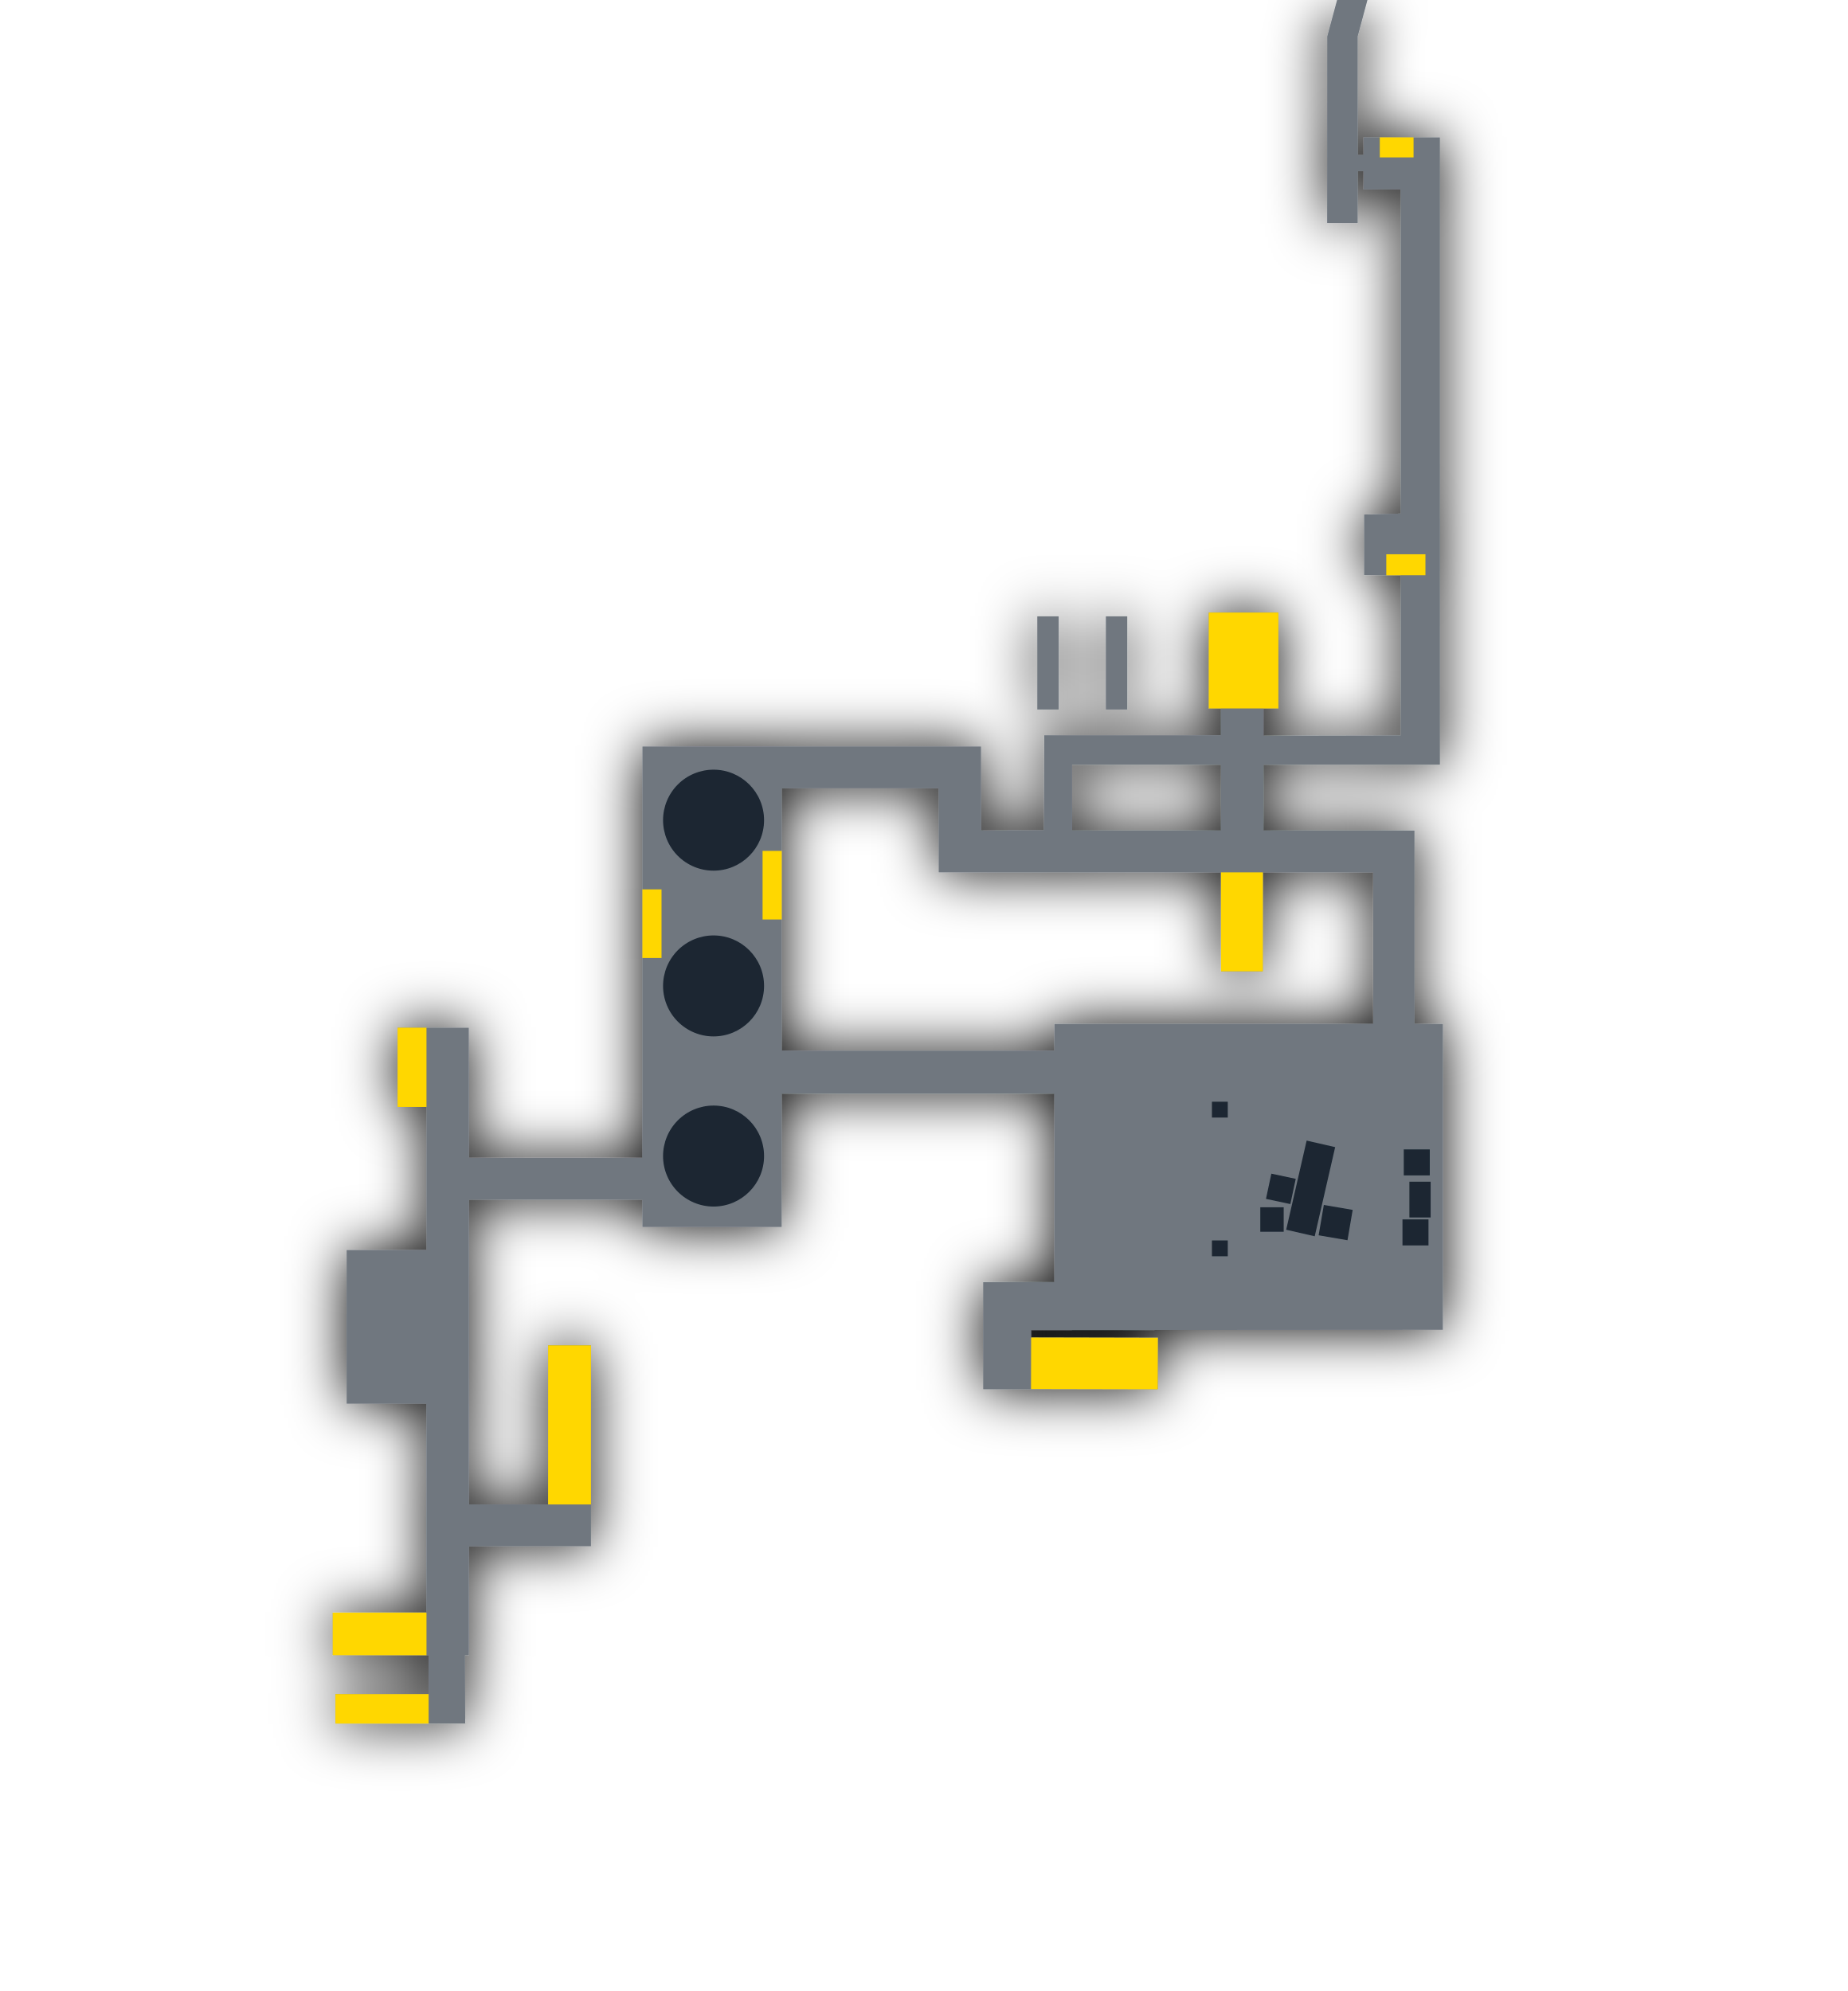
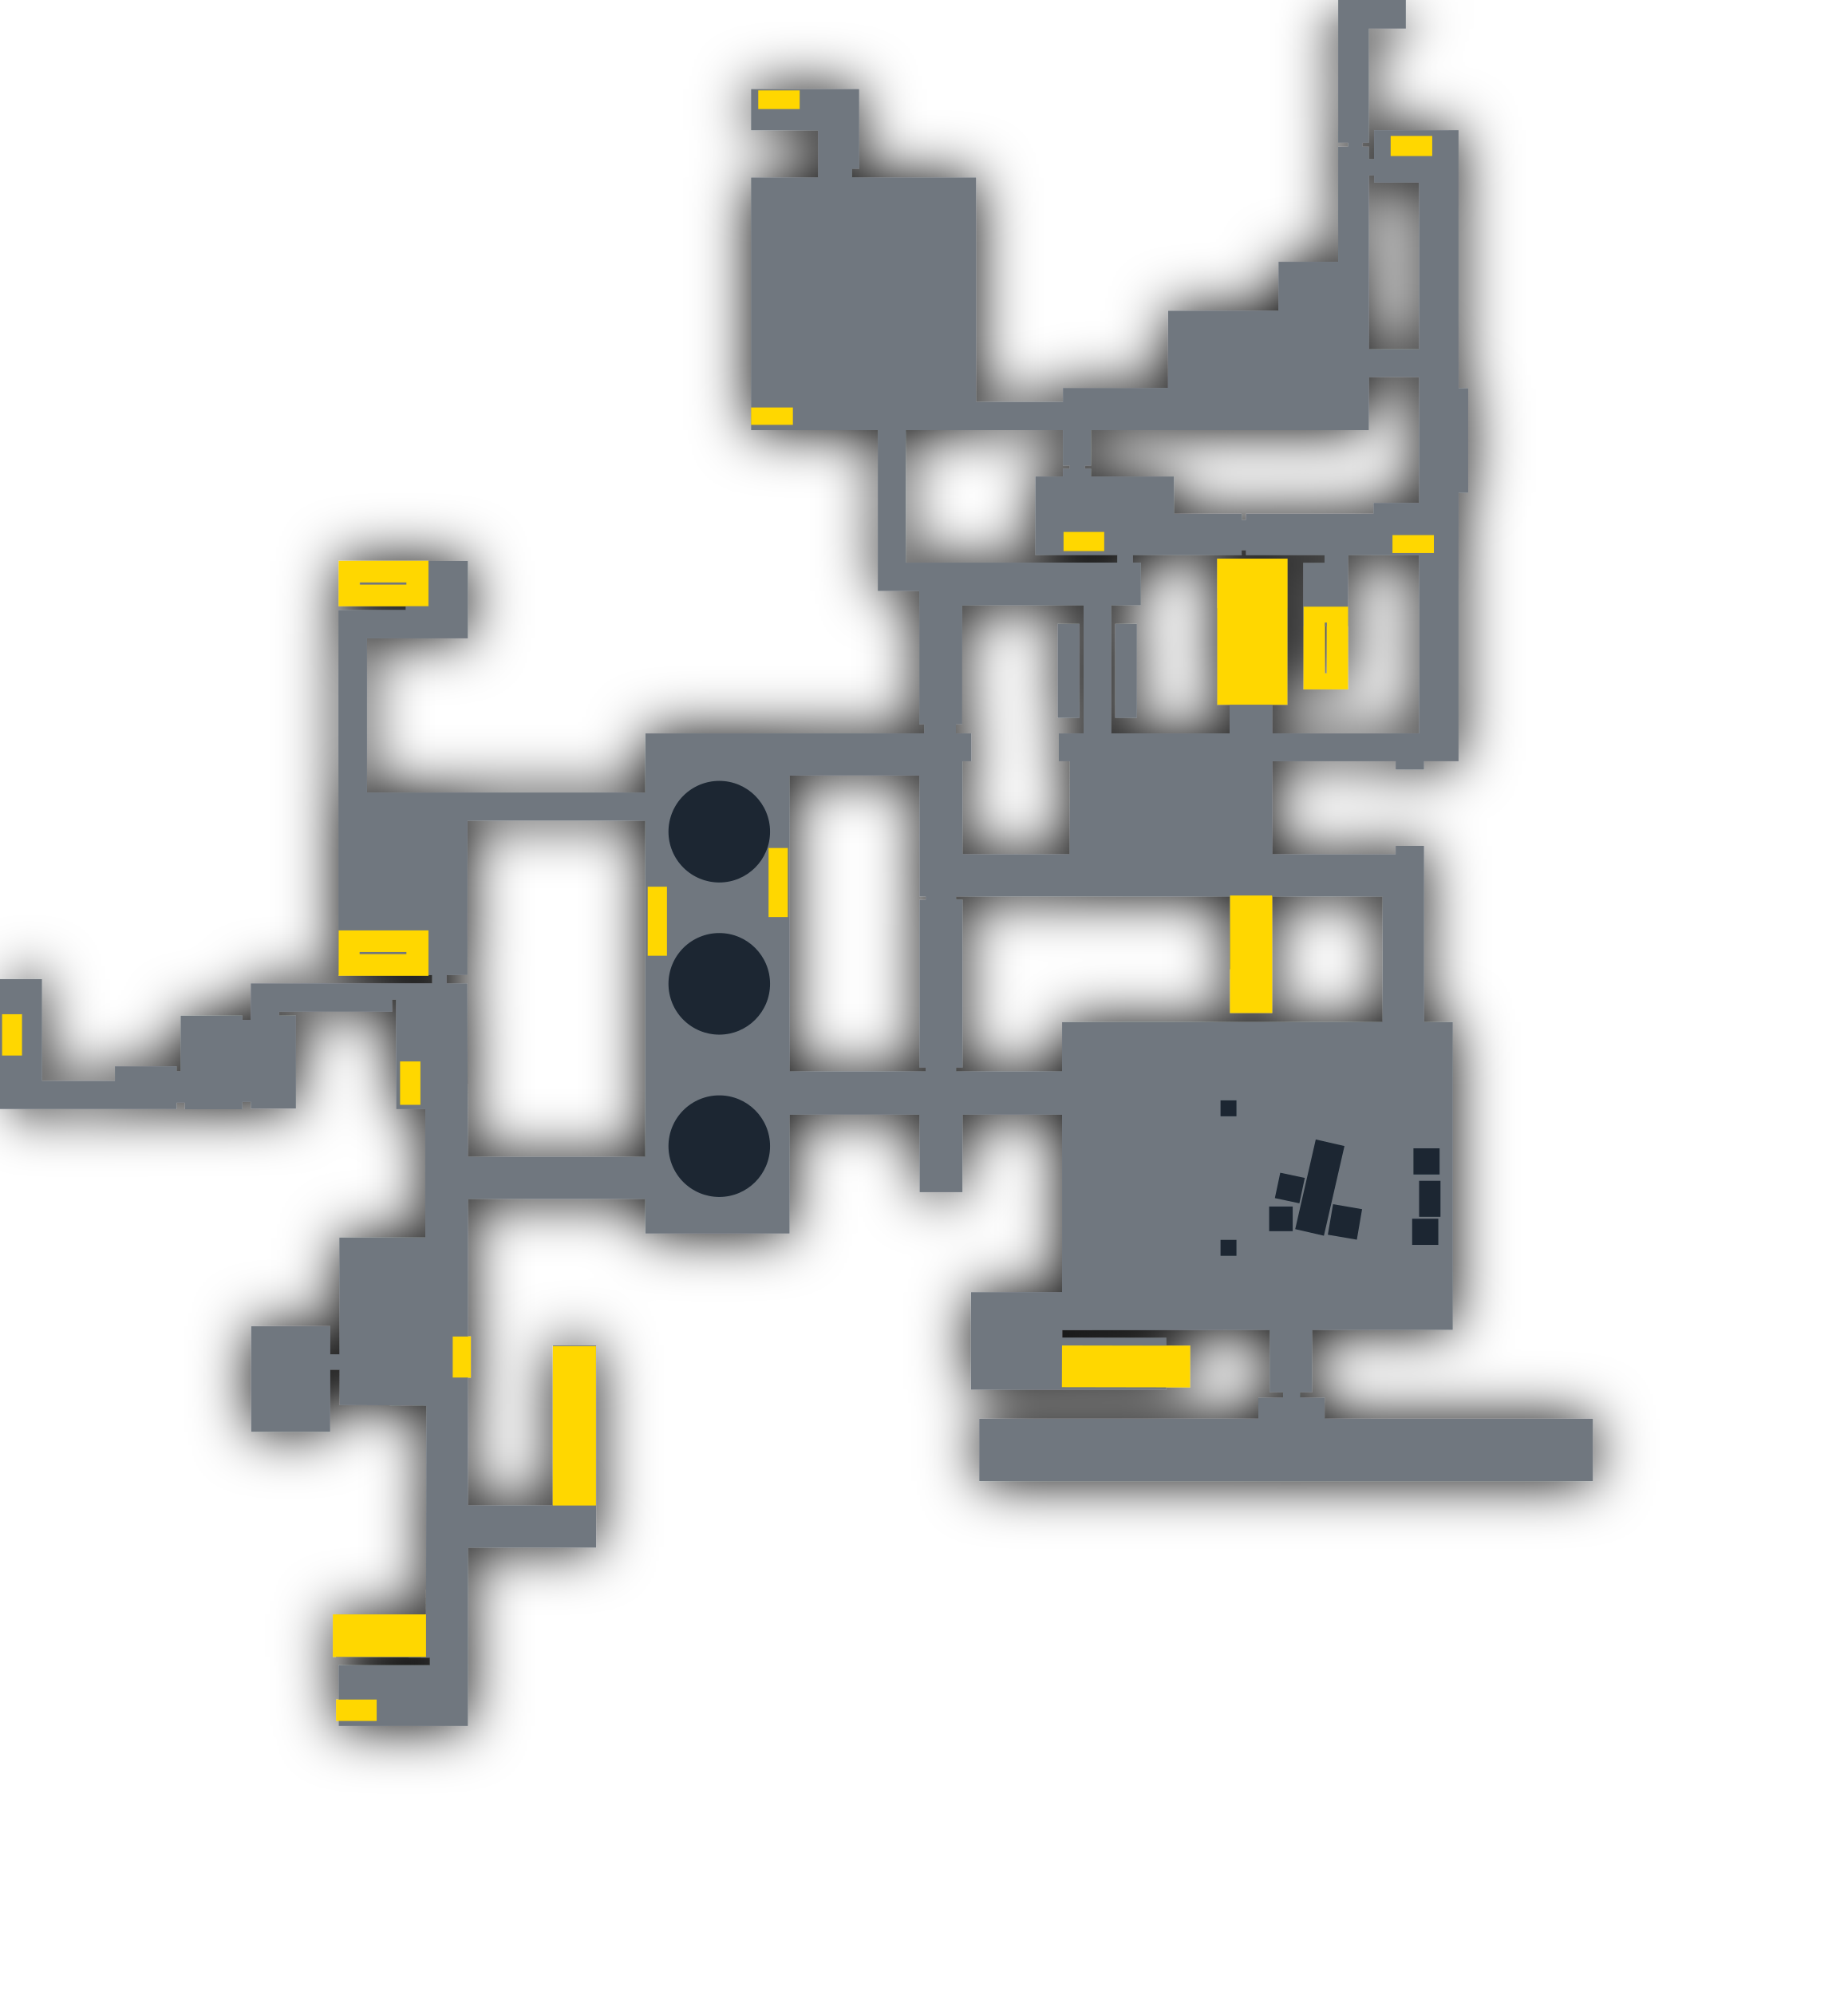
- <svg xmlns="http://www.w3.org/2000/svg" xmlns:xlink="http://www.w3.org/1999/xlink" xml:space="preserve" id="svg176" width="131.571" height="141.8" version="1.1" viewBox="0 0 131.571 141.8">
+ <svg xmlns="http://www.w3.org/2000/svg" xmlns:xlink="http://www.w3.org/1999/xlink" xml:space="preserve" id="svg176" width="130.818" height="141.232" version="1.1" viewBox="0 0 130.818 141.232">
  <style id="style_common">
    .trees { fill:#144043 }
    .cement { fill:#c6c2c2 }
    .land { fill:#1f5054 }
    .rock { fill:#dcd5b6 }
    .water { fill:#4a6b96 }
    .wood { fill:#593700 }
    .tarmac { fill:#768089 }
    .gravel { fill:#946d3e }
    .building { fill:#1a2632 }
    .floor { fill:#70777f }
    .locked { fill:#37414c }
    .map_border { fill:none;stroke:#000;stroke-width:2 }
    .fence { fill:none;stroke:#c4e3c3;stroke-width:1 }
    .road_tarmac { fill:none;stroke:#888 }
    .road_gravel { fill:none;stroke:#946d3e }
    .road_small { stroke-width:5 }
    .road_medium { stroke-width:8 }
    .road_large { stroke-width:12 }
    .railroad { fill:none;stroke:#914833;stroke-dasharray:6;stroke-width:3 }
    .powerline { fill:none;stroke:#ffce00;stroke-width:2;stroke-miterlimit:10;stroke-dasharray:6,6 }
    .danger { fill:red;fill-opacity:.4;stroke:red;stroke-dasharray:4,2;stroke-width:2 }
    .danger_small { fill:red;fill-opacity:.4;stroke:red;stroke-dasharray:2,1;stroke-width:1 }
    .task { fill:#000 }
    .stairs { fill:#FFD700 }
    .shadow { filter:drop-shadow(0 0 2px #000) }
  </style>
  <style id="style_factory">
    .wall { fill:none;stroke:#000;stroke-width:0.2; }
  </style>
  <defs id="defs1">
-     <path id="stair-1" d="M39.029 95.817v11.331h3.052V95.817Z" />
-     <path id="stair-2" d="M30.369 114.855h-6.676v3.026h6.676Z" />
-     <path id="stair-3" d="M23.883 120.654h6.638v2.098h-6.638Z" />
-     <path id="stair-4" d="M28.308 73.193v5.646h2.06v-5.646Z" />
-     <path id="stair-7" d="m73.423 95.264 9.023.019-.008 3.662-9.023-.019Z" />
-     <path id="stair-8" d="M86.947 62.13v7.05h2.976v-7.05Z" />
-     <path id="stair-220" d="M86.07 50.455v-6.829h4.96v6.829Z" />
-     <path id="stair-221" d="M98.714 40.967h2.787v-1.492h-2.787Z" />
-     <path id="stair-222" d="M98.251 9.786v1.424h2.404V9.786Z" />
-     <path id="stair-223" d="M45.743 63.342h1.362v4.886h-1.362Z" />
-     <path id="stair-224" d="M54.301 60.601h1.362v4.886h-1.362Z" />
-     <path id="stair-69" d="M18.197 112.104v5.854h2.736v-5.854Zm1.303 1.125h.131v3.602h-.131Z" />
-     <path id="stair-96" d="M13.955 71.277v5.854h2.736v-5.854Zm1.303 1.125h.131v3.602h-.131Z" />
-     <path id="stair-97" d="M52.108 94.256v5.853h2.736v-5.853Zm1.303 1.125h.131v3.602h-.131Z" />
-     <path id="stair-100" d="M70.162 91.97v5.854h2.736v-5.854Zm1.303 1.125h.131v3.602h-.131Z" />
-     <path id="stair-101" d="M96.827 22.38h-5.854v2.736h5.854Zm-1.125 1.303v.131h-3.602v-.131Z" />
-     <path id="stair-129" d="M47.859 43.867v4.482h2.736v-4.482Zm1.303.861h.131v2.758h-.131Z" />
-     <path id="stair-62" d="M27.88 30.243h-2.726v-4.155H27.88" />
-     <path id="stair-127" d="M30.14 40.345H24.455v3.205h5.685Zm-1.093 1.526v.153h-3.498v-.153Z" />
-     <path id="stair-128" d="M30.178 66.403h-5.685v3.205h5.685Zm-1.093 1.526v.153h-3.498v-.153Z" />
-     <path id="stair-63" d="M24.593 88.272h2.914v1.279h-2.914" />
-     <path id="stair-130" d="M24.593 72.331h2.914v1.279h-2.914" />
-     <path id="stair-131" d="m83.971 41.41-1.441.004.013 5.216 1.44-.004Z" />
-     <path id="stair-132" d="M83.361 40.002h1.225v-4.255h-1.225Z" />
-     <path id="stair-140" d="M33.248 95.14h-1.279v2.904h1.279Z" />
-     <path id="stair-141" d="M47.47 95.66h-1.279v2.904h1.279Z" />
-     <path id="stair-155" d="M52.484 25.384v-4.169h-1.172v4.169Z" />
-     <path id="stair-226" d="M70.657 25.384v-4.169H69.485v4.169Z" />
+     <path id="stair-1" d="M39.143 95.297V106.58h3.052V95.297Z" />
+     <path id="stair-2" d="M30.162 114.287h-6.596v3.006h6.596Z" />
+     <path id="stair-3" d="M23.794 120.316h2.874v1.517h-2.874Z" />
+     <path id="stair-4" d="M28.325 75.143v3.071h1.44v-3.071Z" />
+     <path id="stair-7" d="m75.189 95.25 9.07.016-.008 2.951-9.07-.016Z" />
+     <path id="stair-8" d="M87.087 63.396v8.309h2.976v-8.309Z" />
+     <path id="stair-220" d="M86.183 49.887V39.552h4.96V49.887Z" />
+     <path id="stair-221" d="M98.587 39.146h2.931v-1.265h-2.931Z" />
+     <path id="stair-222" d="M98.458 9.622v1.424H101.4V9.622Z" />
+     <path id="stair-223" d="M45.857 62.773h1.362v4.886h-1.362Z" />
+     <path id="stair-224" d="M54.414 60.033h1.362v4.886h-1.362Z" />
+     <path id="stair-69" d="M18.214 111.316v6.069H20.95v-6.069Zm1.303 1.166h.131v3.735h-.131Z" />
+     <path id="stair-96" d="M14.176 69.464v5.854h2.736v-5.854Zm1.303 1.125h.131v3.602h-.131Z" />
+     <path id="stair-97" d="M52.088 93.471v6.046h2.736v-6.046Zm1.303 1.162h.131v3.72h-.131Z" />
+     <path id="stair-100" d="M70.335 93.471v6.046h2.736v-6.046Zm1.303 1.162h.131v3.72h-.131Z" />
+     <path id="stair-101" d="M96.729 21.854h-5.854V24.59h5.854Zm-1.125 1.303v.131h-3.602v-.131Z" />
+     <path id="stair-129" d="M46.685 43.537v6.055h2.736v-6.055Zm1.303 1.164h.131v3.725h-.131Z" />
+     <path id="stair-62" d="M28.031 29.732h-2.726v-4.155h2.726" />
+     <path id="stair-127" d="M30.335 39.708h-6.357v3.205h6.357Zm-1.563 1.526v.153h-3.312v-.153Z" />
+     <path id="stair-128" d="M30.335 65.867h-6.357v3.205h6.357Zm-1.563 1.526v.153H25.46v-.153Z" />
+     <path id="stair-63" d="M24.729 87.381h2.914v1.279h-2.914" />
+     <path id="stair-130" d="M24.742 72.319h2.914v1.279h-2.914" />
+     <path id="stair-131" d="m84.053 42.674-1.441.003.013 3.727 1.44-.003Z" />
+     <path id="stair-132" d="M83.383 39.415h1.225v-5.459h-1.225Z" />
+     <path id="stair-140" d="M33.332 94.616h-1.279v2.904h1.279Z" />
+     <path id="stair-141" d="M47.727 94.659h-1.279v2.904h1.279Z" />
+     <path id="stair-155" d="M52.506 20.887v-3.448h-1.172v3.448Z" />
+     <path id="stair-226" d="M70.98 25.549V21.945h-1.172v3.604Z" />
+     <path id="stair-134" d="M92.297 42.948v5.854h3.141v-5.854Zm1.495 1.125h.15v3.602h-.15Z" />
+     <path id="stair-135" d="M12.011 65.049h3.228v1.376h-3.228Z" />
+     <path id="stair-136" d="M53.684 6.4h2.932v1.32h-2.932Z" />
+     <path id="stair-138" d="M53.18 30.076h2.956v-1.229h-2.956Z" />
+     <path id="stair-139" d="M78.177 37.657H75.299v1.357h2.878Z" />
+     <path id="stair-143" d="M.148 74.724v-2.925H1.558v2.925Z" />
  </defs>
  <g id="Basement" class="shadow">
    <g id="Floor-b" class="floor">
-       <path d="M78.745 43.893h1.526v6.638h-1.526Z" />
-       <path d="M73.861 43.893h1.526v6.638h-1.526Z" />
-       <path d="M23.883 120.654h6.638v-2.773H23.692v-3.026h6.676V99.976H24.684V89.026h5.685V78.84h-2.06v-5.646h5.074v9.271h12.361V53.164h24.112v5.99l4.483-.02.019-6.772H86.947v-1.908h-.877v-6.829h4.96v6.829h-1.068v1.946l9.786-.019V40.975l-2.613-.02v-4.31l2.613-.067V13.486h-2.651v-1.297h-.42v3.701h-2.175l.005-13.296.701-2.594h2.164l-.695 2.592v8.453h.42V9.786h5.436V54.461H89.961v4.693H100.72v13.773h2.022v21.784l-29.319.019v.534l9.023.019v3.662H70.008v-7.63h5.074V77.886H55.663v9.5h-9.92v-1.946H33.383v21.708h5.646V95.817h3.052v14.307h-8.698v7.757h-.277l.021 4.871h-9.244Zm51.2-47.728H97.782V62.13h-7.859v7.05H86.947v-7.05H66.841v-5.99H55.663V74.834h19.419ZM86.947 54.461H76.341v4.693H86.947Z" />
+       <path d="M78.959 44.171h1.526v6.638h-1.526z" />
+       <path d="M74.888 44.171h1.526v6.638h-1.526z" />
+       <path d="m94.744 0-.002 10.102h.715v.285h-.715l-.002 8.146h-4.221v3.469h-7.818v5.463h-7.441v.988h-6.154V12.566h-8.785v-.631h.504V6.303h-7.648v2.922h4.748v3.342h-4.748v17.883h8.973V41.834h2.938v9.434h.346v.652H45.693v4.186h-19.711V45.191h7.141v-5.477H25.5v1.701h3.238v1.777h-4.777v25.83h6.645v.596H17.758v2.596h-.607v-.31H12.793v3.93h-.301v-.35H8.139v1.041H2.971v-7.213H0v9.199H12.492v-.451h.6v.465h4.059v-.523h.619v.475h3.18v-6.572h-1.203v-.285h8.002v-.857h.297l.004 7.754h2.061v9.092h-6.086l.02 8.274h-.672v-1.998h-5.588v7.474h5.588v-4.398h.676l.006 2.508 6.137.029-.029 14.82-6.373-.029v3.026l6.654.029v.545h-6.465v4.297h9.148v-12.629h9.08V95.248h-3.053v11.332H33.125V84.871h12.568v2.453h10.205v-8.416h9.213v5.49h3.031v-5.49h7.053v12.568h-6.449v6.9h13.812v-3.662l-7.357-.019v-.533l14.703-.012v4.408h.94v.395h-1.754v1.483H69.334v4.419h43.439v-4.419H93.781v-1.483h-1.752v-.395h.863v-4.41l9.962-.006V72.357h-2.037V59.883h-2.002v.598h-8.742v-6.59h8.742v.586h2.002v-.586h2.446V34.883h.683v-7.396h-.683V9.217l-5.976.007v2.052l-.376-.007v-.882h-.461v-.285h.461V2.023h2.621V-0Zm2.168 12.414.376.007v.504l3.191-.007v11.814h-3.567zm0 14.274h3.567v8.916h-3.233v.771h-9.021v.445h-.32v-.445h-4.791v-2.643h-5.877v-.543h-.439v-.227l.439.004v-2.518h19.676ZM64.123 30.449h11.137v2.5l.486.004v.236h-.486v.543h-1.949v5.557h5.803v.543H64.123Zm23.781 8.494h.32v.346h5.557v.568h-1.506v4.471h3.162v-5.039h5.042v12.631H90.074v-2.033h1.068v-6.828h-4.959v6.828h.877v2.033H78.668v-9.074h2.1V39.832h-.568v-.543h7.705zM68.123 42.846h8.594v9.074h-1.75v1.971h.785l-.016 6.59h-7.594v-6.59h.623v-1.971h-1.086v-.652h.443ZM55.898 54.895h9.213v8.561h.438v.244h-.438v11.873h.438v.283h-9.65Zm-22.805 3.193h12.6v23.809H33.123l-.041-12.277h-1.476v-.596h1.488zm34.588 5.367h19.379v5.156h2.975v-5.156h7.859v8.902H75.195v3.498h-7.514v-.283h.461V63.699h-.461z" />
    </g>
    <g id="Stairs-b" class="stairs">
      <g id="Connector-Ground_Floor">
-         <use xlink:href="#stair-1" id="use101" x="0" y="0" />
-         <use xlink:href="#stair-2" id="use102" x="0" y="0" />
-         <use xlink:href="#stair-3" id="use103" x="0" y="0" />
-         <use xlink:href="#stair-4" id="use104" x="0" y="0" />
-         <use xlink:href="#stair-7" id="use105" x="0" y="0" />
-         <use xlink:href="#stair-8" id="use106" x="0" y="0" />
-         <use xlink:href="#stair-220" id="use107" x="0" y="0" />
-         <use xlink:href="#stair-221" id="use108" x="0" y="0" />
-         <use xlink:href="#stair-222" id="use109" x="0" y="0" />
-         <use xlink:href="#stair-223" id="use110" x="0" y="0" />
-         <use xlink:href="#stair-224" id="use111" x="0" y="0" />
+         <use xlink:href="#stair-1" />
+         <use xlink:href="#stair-2" />
+         <use xlink:href="#stair-3" />
+         <use xlink:href="#stair-4" />
+         <use xlink:href="#stair-7" />
+         <use xlink:href="#stair-8" />
+         <use xlink:href="#stair-220" />
+         <use xlink:href="#stair-221" />
+         <use xlink:href="#stair-222" />
+         <use xlink:href="#stair-223" />
+         <use xlink:href="#stair-224" />
+         <use xlink:href="#stair-136" />
+         <use xlink:href="#stair-140" />
+         <use xlink:href="#stair-128" />
+         <use xlink:href="#stair-127" />
+         <use xlink:href="#stair-138" />
+         <use xlink:href="#stair-139" />
+         <use xlink:href="#stair-134" />
+         <use xlink:href="#stair-143" />
      </g>
    </g>
    <g id="Wall-b" class="building">
-       <path d="M54.406 82.335c0 1.986-1.61 3.596-3.596 3.596-.954 0-1.868-.379-2.543-1.053-.674-.674-1.053-1.589-1.053-2.543 0-.954.379-1.869 1.053-2.543.674-.674 1.589-1.053 2.543-1.053 1.986 0 3.596 1.61 3.596 3.596Z" />
-       <path d="M54.406 58.413c0 1.986-1.61 3.596-3.596 3.596-.954 0-1.868-.379-2.543-1.053-.674-.674-1.053-1.589-1.053-2.543 0-.954.379-1.868 1.053-2.543.674-.674 1.589-1.053 2.543-1.053 1.986 0 3.596 1.61 3.596 3.596Z" />
-       <path d="M54.406 70.218c0 1.986-1.61 3.596-3.596 3.596-.954 0-1.868-.379-2.543-1.053-.674-.674-1.053-1.589-1.053-2.543 0-.954.379-1.868 1.053-2.543.674-.674 1.589-1.053 2.543-1.053 1.986 0 3.596 1.61 3.596 3.596Z" />
-       <path d="m91.586 87.582 1.456-6.348 2.031.466-1.456 6.348Z" />
-       <path d="m93.896 87.978.37-2.16 2.054.352-.37 2.16Z" />
-       <path d="M89.741 85.982h1.667v1.744h-1.667Z" />
-       <path d="m90.147 85.385.382-1.796 1.736.369-.382 1.796Z" />
-       <path d="M86.299 88.344h1.127v1.127h-1.127Z" />
-       <path d="M86.299 78.466h1.127v1.127h-1.127Z" />
-       <path d="M99.958 81.861h1.852v1.852h-1.852Z" />
-       <path d="M100.359 84.161h1.513v2.547h-1.513Z" />
-       <path d="M99.866 86.847h1.852v1.852h-1.852Z" />
+       <path d="M54.519 81.14c0 1.986-1.61 3.596-3.596 3.596-.954 0-1.868-.379-2.543-1.053-.674-.674-1.053-1.589-1.053-2.543 0-.954.379-1.869 1.053-2.543.674-.674 1.589-1.053 2.543-1.053 1.986 0 3.596 1.61 3.596 3.596z" />
+       <path d="M54.519 58.877c0 1.986-1.61 3.596-3.596 3.596-.954 0-1.868-.379-2.543-1.053-.674-.674-1.053-1.589-1.053-2.543 0-.954.379-1.868 1.053-2.543.674-.674 1.589-1.053 2.543-1.053 1.986 0 3.596 1.61 3.596 3.596z" />
+       <path d="M54.519 69.649c0 1.986-1.61 3.596-3.596 3.596-.954 0-1.868-.379-2.543-1.053-.674-.674-1.053-1.589-1.053-2.543 0-.954.379-1.868 1.053-2.543.674-.674 1.589-1.053 2.543-1.053 1.986 0 3.596 1.61 3.596 3.596z" />
+       <path d="m91.7 87.014 1.456-6.348 2.031.466-1.456 6.348z" />
+       <path d="m94.01 87.409.37-2.16 2.054.352-.37 2.16z" />
+       <path d="M89.855 85.414h1.667v1.744h-1.667z" />
+       <path d="m90.26 84.817.382-1.796 1.736.369-.382 1.796z" />
+       <path d="M86.413 87.775h1.127v1.127h-1.127z" />
+       <path d="M86.413 77.898h1.127v1.127h-1.127z" />
+       <path d="M100.071 81.293h1.852v1.852h-1.852z" />
+       <path d="M100.472 83.593h1.513v2.547h-1.513z" />
+       <path d="M99.98 86.278h1.851v1.852h-1.851z" />
    </g>
  </g>
</svg>
